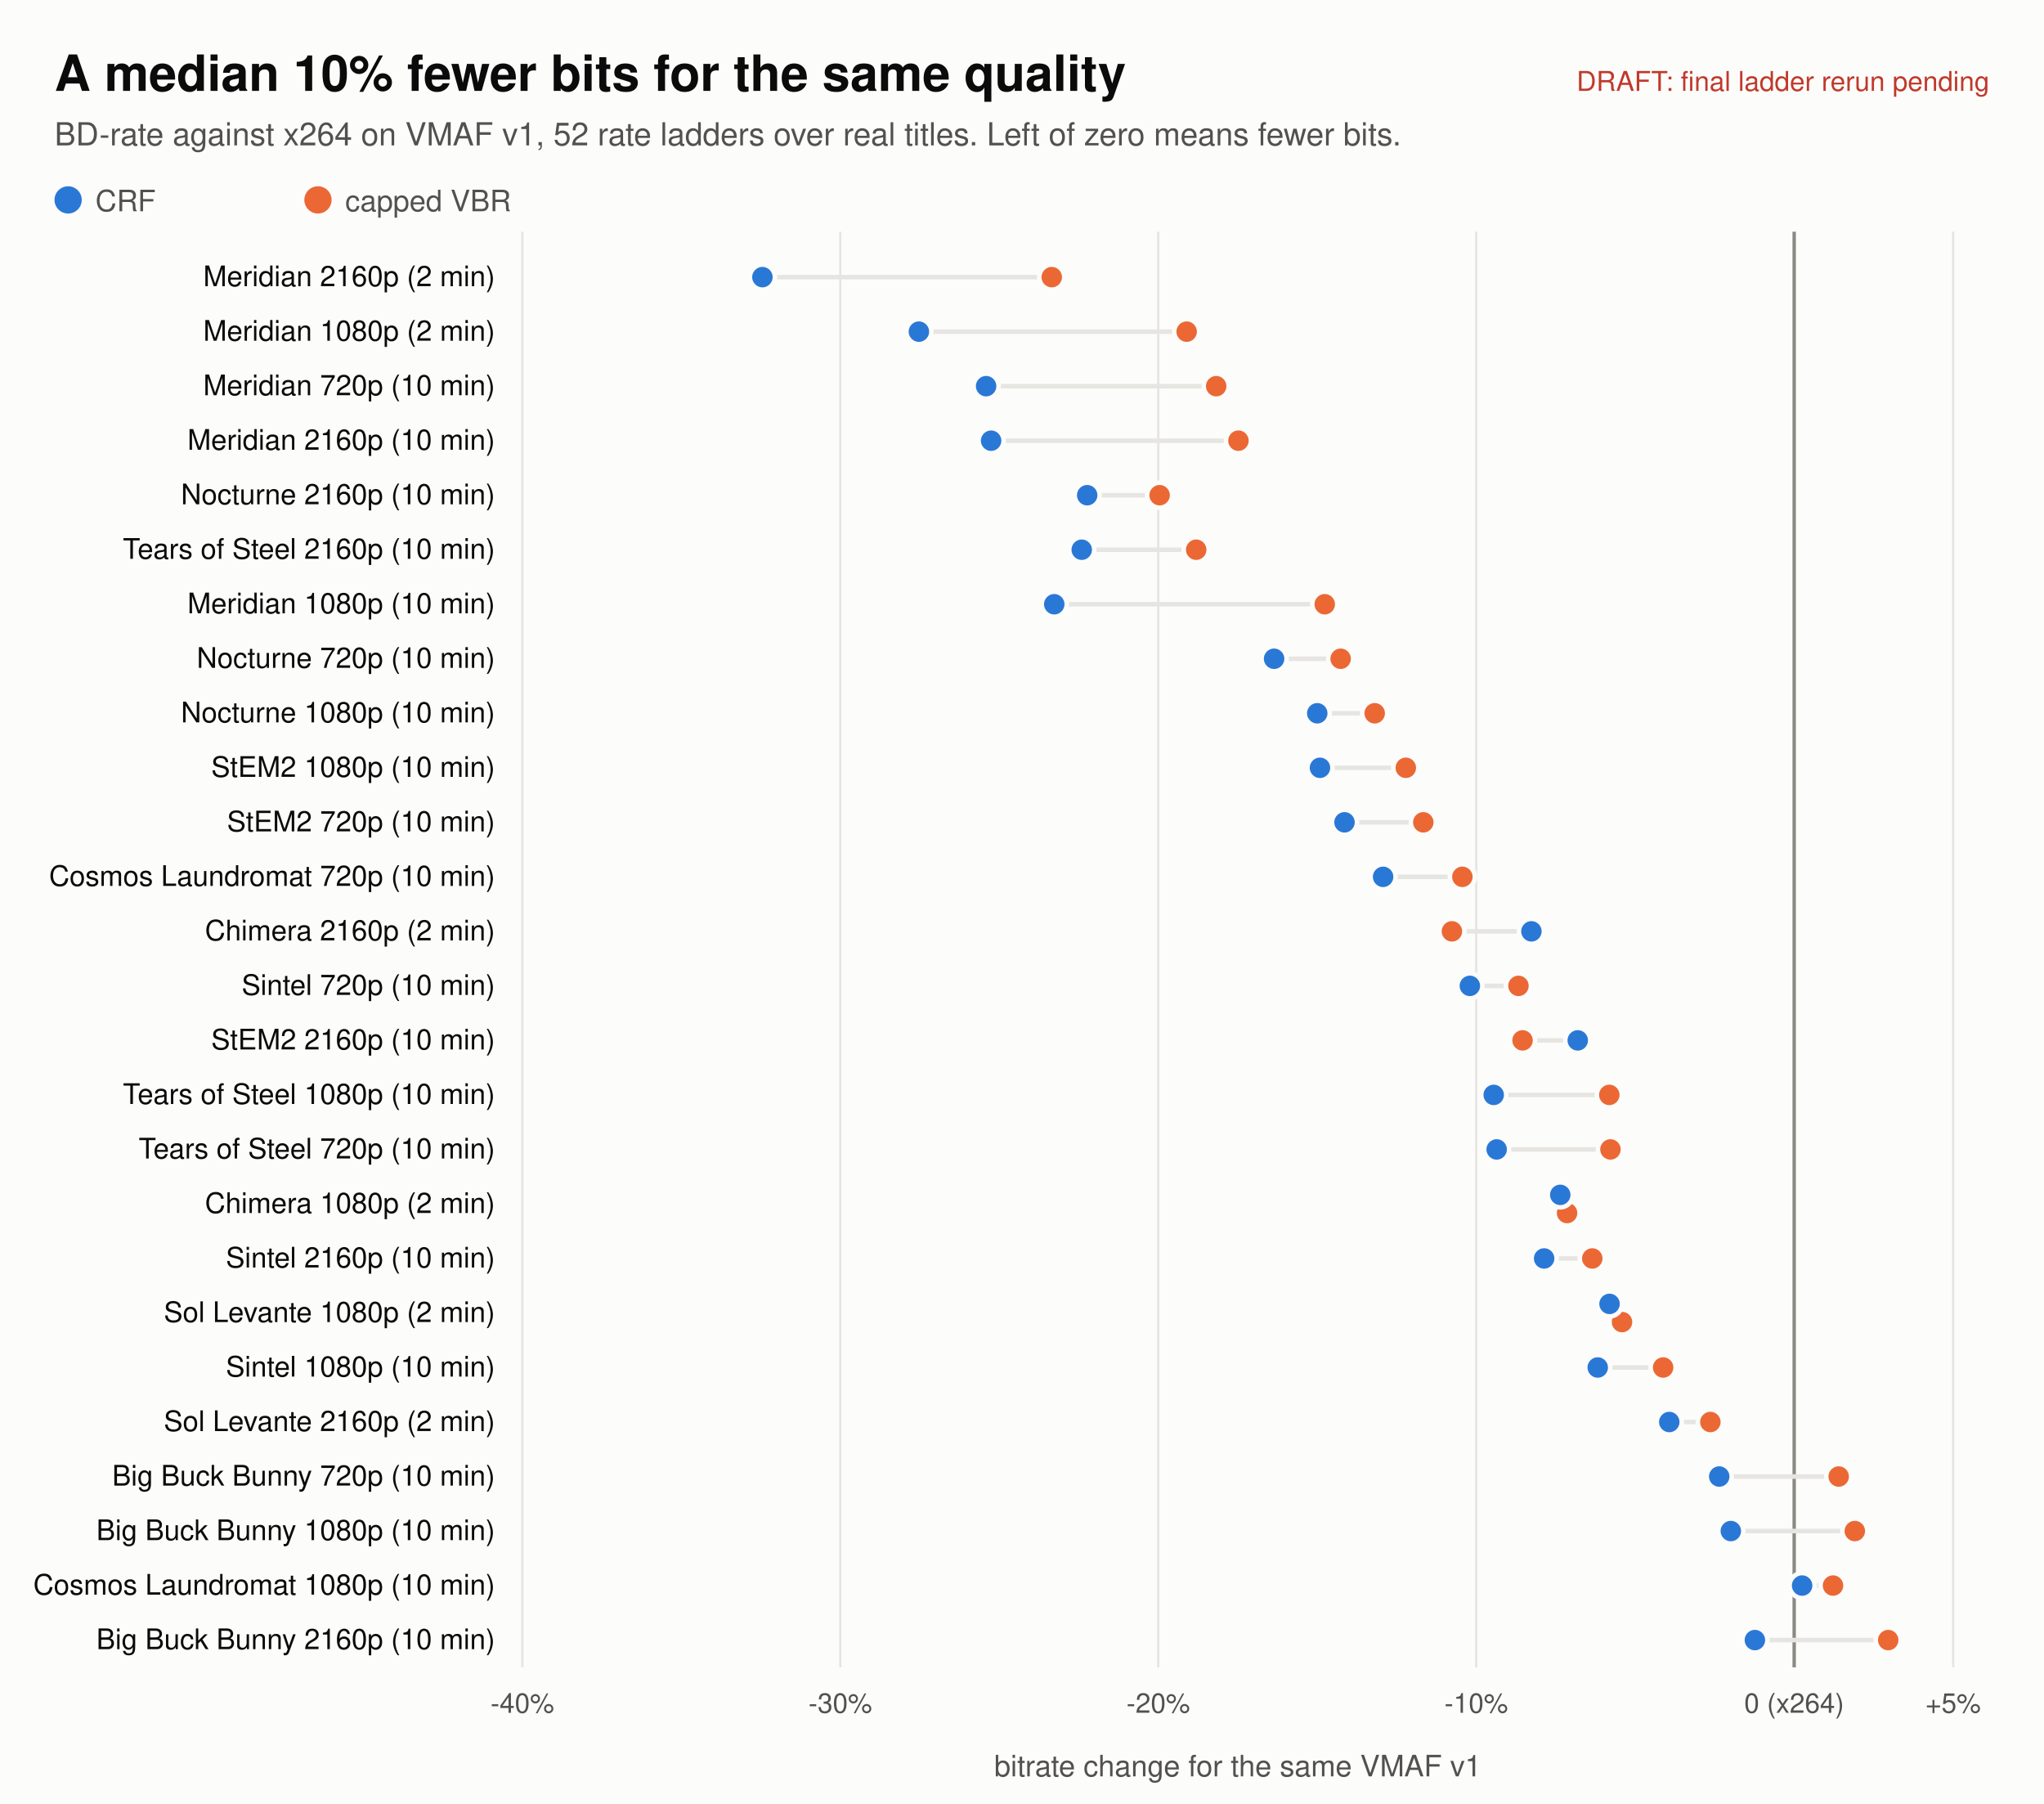
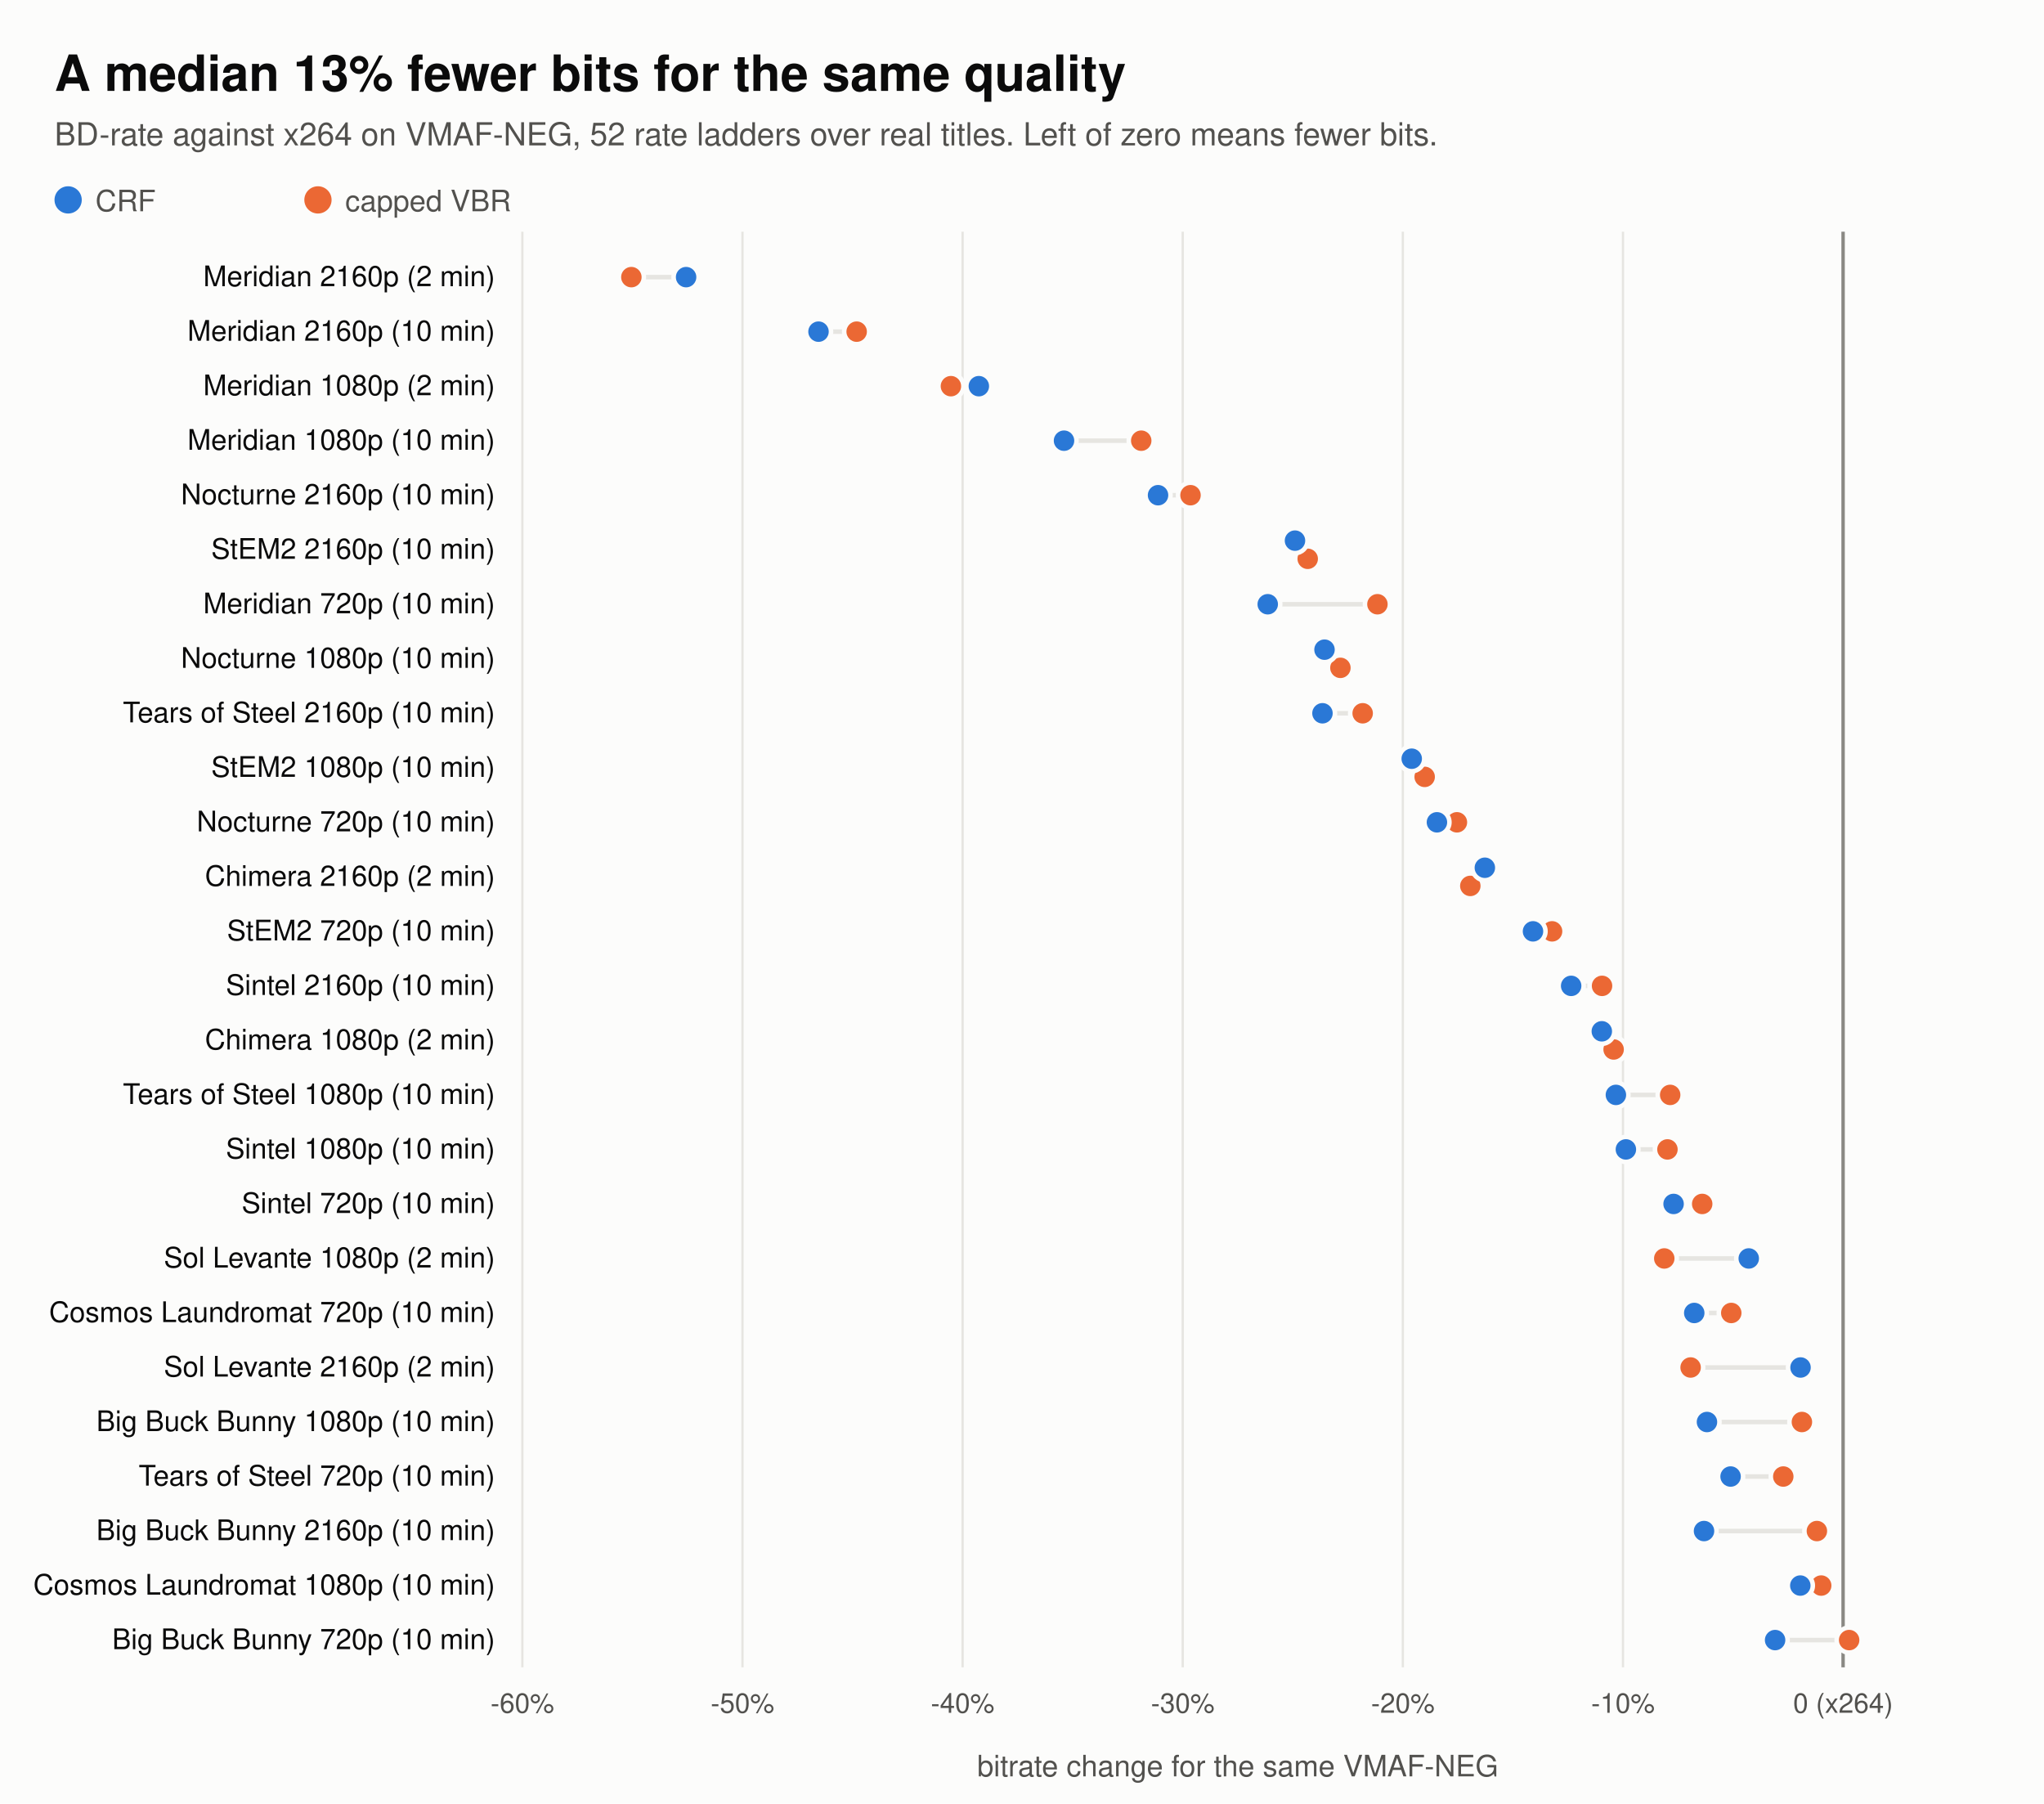
<svg xmlns="http://www.w3.org/2000/svg" width="900" height="794" viewBox="0 0 900 794">
  <rect width="100%" height="100%" fill="#fcfcfb" />
-   <text x="24" y="40" font-family="-apple-system,Helvetica,Arial,sans-serif" font-size="22" fill="#0b0b0b" text-anchor="start" font-weight="600">A median 10% fewer bits for the same quality</text>
-   <text x="24" y="64" font-family="-apple-system,Helvetica,Arial,sans-serif" font-size="14" fill="#52514e" text-anchor="start" font-weight="normal">BD-rate against x264 on VMAF v1, 52 rate ladders over real titles. Left of zero means fewer bits.</text>
-   <text x="876" y="40" font-family="-apple-system,Helvetica,Arial,sans-serif" font-size="12" fill="#c0392b" text-anchor="end" font-weight="normal">DRAFT: final ladder rerun pending</text>
+   <text x="24" y="40" font-family="-apple-system,Helvetica,Arial,sans-serif" font-size="22" fill="#0b0b0b" text-anchor="start" font-weight="600">A median 13% fewer bits for the same quality</text>
+   <text x="24" y="64" font-family="-apple-system,Helvetica,Arial,sans-serif" font-size="14" fill="#52514e" text-anchor="start" font-weight="normal">BD-rate against x264 on VMAF-NEG, 52 rate ladders over real titles. Left of zero means fewer bits.</text>
  <circle cx="30" cy="88" r="6" fill="#2a78d6" />
  <text x="42" y="93" font-family="-apple-system,Helvetica,Arial,sans-serif" font-size="13" fill="#52514e" text-anchor="start" font-weight="normal">CRF</text>
  <circle cx="140" cy="88" r="6" fill="#eb6834" />
  <text x="152" y="93" font-family="-apple-system,Helvetica,Arial,sans-serif" font-size="13" fill="#52514e" text-anchor="start" font-weight="normal">capped VBR</text>
  <line x1="230.0" y1="102" x2="230.0" y2="734" stroke="#e6e5e1" stroke-width="1" />
-   <text x="230.0" y="754" font-family="-apple-system,Helvetica,Arial,sans-serif" font-size="12" fill="#52514e" text-anchor="middle" font-weight="normal">-40%</text>
-   <line x1="370.0" y1="102" x2="370.0" y2="734" stroke="#e6e5e1" stroke-width="1" />
-   <text x="370.0" y="754" font-family="-apple-system,Helvetica,Arial,sans-serif" font-size="12" fill="#52514e" text-anchor="middle" font-weight="normal">-30%</text>
-   <line x1="510.0" y1="102" x2="510.0" y2="734" stroke="#e6e5e1" stroke-width="1" />
-   <text x="510.0" y="754" font-family="-apple-system,Helvetica,Arial,sans-serif" font-size="12" fill="#52514e" text-anchor="middle" font-weight="normal">-20%</text>
-   <line x1="650.0" y1="102" x2="650.0" y2="734" stroke="#e6e5e1" stroke-width="1" />
-   <text x="650.0" y="754" font-family="-apple-system,Helvetica,Arial,sans-serif" font-size="12" fill="#52514e" text-anchor="middle" font-weight="normal">-10%</text>
-   <line x1="790.0" y1="102" x2="790.0" y2="734" stroke="#8a8984" stroke-width="1.5" />
-   <text x="790.0" y="754" font-family="-apple-system,Helvetica,Arial,sans-serif" font-size="12" fill="#52514e" text-anchor="middle" font-weight="normal">0 (x264)</text>
-   <line x1="860.0" y1="102" x2="860.0" y2="734" stroke="#e6e5e1" stroke-width="1" />
-   <text x="860.0" y="754" font-family="-apple-system,Helvetica,Arial,sans-serif" font-size="12" fill="#52514e" text-anchor="middle" font-weight="normal">+5%</text>
-   <text x="545.0" y="782" font-family="-apple-system,Helvetica,Arial,sans-serif" font-size="13" fill="#52514e" text-anchor="middle" font-weight="normal">bitrate change for the same VMAF v1</text>
+   <text x="230.0" y="754" font-family="-apple-system,Helvetica,Arial,sans-serif" font-size="12" fill="#52514e" text-anchor="middle" font-weight="normal">-60%</text>
+   <line x1="326.923" y1="102" x2="326.923" y2="734" stroke="#e6e5e1" stroke-width="1" />
+   <text x="326.923" y="754" font-family="-apple-system,Helvetica,Arial,sans-serif" font-size="12" fill="#52514e" text-anchor="middle" font-weight="normal">-50%</text>
+   <line x1="423.846" y1="102" x2="423.846" y2="734" stroke="#e6e5e1" stroke-width="1" />
+   <text x="423.846" y="754" font-family="-apple-system,Helvetica,Arial,sans-serif" font-size="12" fill="#52514e" text-anchor="middle" font-weight="normal">-40%</text>
+   <line x1="520.769" y1="102" x2="520.769" y2="734" stroke="#e6e5e1" stroke-width="1" />
+   <text x="520.769" y="754" font-family="-apple-system,Helvetica,Arial,sans-serif" font-size="12" fill="#52514e" text-anchor="middle" font-weight="normal">-30%</text>
+   <line x1="617.692" y1="102" x2="617.692" y2="734" stroke="#e6e5e1" stroke-width="1" />
+   <text x="617.692" y="754" font-family="-apple-system,Helvetica,Arial,sans-serif" font-size="12" fill="#52514e" text-anchor="middle" font-weight="normal">-20%</text>
+   <line x1="714.615" y1="102" x2="714.615" y2="734" stroke="#e6e5e1" stroke-width="1" />
+   <text x="714.615" y="754" font-family="-apple-system,Helvetica,Arial,sans-serif" font-size="12" fill="#52514e" text-anchor="middle" font-weight="normal">-10%</text>
+   <line x1="811.538" y1="102" x2="811.538" y2="734" stroke="#8a8984" stroke-width="1.5" />
+   <text x="811.538" y="754" font-family="-apple-system,Helvetica,Arial,sans-serif" font-size="12" fill="#52514e" text-anchor="middle" font-weight="normal">0 (x264)</text>
+   <text x="545.0" y="782" font-family="-apple-system,Helvetica,Arial,sans-serif" font-size="13" fill="#52514e" text-anchor="middle" font-weight="normal">bitrate change for the same VMAF-NEG</text>
  <text x="218" y="126.0" font-family="-apple-system,Helvetica,Arial,sans-serif" font-size="12.5" fill="#0b0b0b" text-anchor="end" font-weight="normal">Meridian 2160p (2 min)</text>
-   <line x1="335.654" y1="122.0" x2="463.085" y2="122.0" stroke="#e6e5e1" stroke-width="2" />
-   <circle cx="463.1" cy="122.0" r="5.5" fill="#eb6834" stroke="#fcfcfb" stroke-width="2" />
-   <circle cx="335.7" cy="122.0" r="5.5" fill="#2a78d6" stroke="#fcfcfb" stroke-width="2" />
-   <text x="218" y="150.0" font-family="-apple-system,Helvetica,Arial,sans-serif" font-size="12.5" fill="#0b0b0b" text-anchor="end" font-weight="normal">Meridian 1080p (2 min)</text>
-   <line x1="404.573" y1="146.0" x2="522.531" y2="146.0" stroke="#e6e5e1" stroke-width="2" />
-   <circle cx="522.5" cy="146.0" r="5.5" fill="#eb6834" stroke="#fcfcfb" stroke-width="2" />
-   <circle cx="404.6" cy="146.0" r="5.5" fill="#2a78d6" stroke="#fcfcfb" stroke-width="2" />
-   <text x="218" y="174.0" font-family="-apple-system,Helvetica,Arial,sans-serif" font-size="12.5" fill="#0b0b0b" text-anchor="end" font-weight="normal">Meridian 720p (10 min)</text>
-   <line x1="434.151" y1="170.0" x2="535.47" y2="170.0" stroke="#e6e5e1" stroke-width="2" />
-   <circle cx="535.5" cy="170.0" r="5.5" fill="#eb6834" stroke="#fcfcfb" stroke-width="2" />
-   <circle cx="434.2" cy="170.0" r="5.5" fill="#2a78d6" stroke="#fcfcfb" stroke-width="2" />
-   <text x="218" y="198.0" font-family="-apple-system,Helvetica,Arial,sans-serif" font-size="12.5" fill="#0b0b0b" text-anchor="end" font-weight="normal">Meridian 2160p (10 min)</text>
-   <line x1="436.352" y1="194.0" x2="545.28" y2="194.0" stroke="#e6e5e1" stroke-width="2" />
-   <circle cx="545.3" cy="194.0" r="5.5" fill="#eb6834" stroke="#fcfcfb" stroke-width="2" />
-   <circle cx="436.4" cy="194.0" r="5.5" fill="#2a78d6" stroke="#fcfcfb" stroke-width="2" />
+   <line x1="277.977" y1="122.0" x2="302.111" y2="122.0" stroke="#e6e5e1" stroke-width="2" />
+   <circle cx="278.0" cy="122.0" r="5.5" fill="#eb6834" stroke="#fcfcfb" stroke-width="2" />
+   <circle cx="302.1" cy="122.0" r="5.5" fill="#2a78d6" stroke="#fcfcfb" stroke-width="2" />
+   <text x="218" y="150.0" font-family="-apple-system,Helvetica,Arial,sans-serif" font-size="12.5" fill="#0b0b0b" text-anchor="end" font-weight="normal">Meridian 2160p (10 min)</text>
+   <line x1="360.362" y1="146.0" x2="377.226" y2="146.0" stroke="#e6e5e1" stroke-width="2" />
+   <circle cx="377.2" cy="146.0" r="5.5" fill="#eb6834" stroke="#fcfcfb" stroke-width="2" />
+   <circle cx="360.4" cy="146.0" r="5.5" fill="#2a78d6" stroke="#fcfcfb" stroke-width="2" />
+   <text x="218" y="174.0" font-family="-apple-system,Helvetica,Arial,sans-serif" font-size="12.5" fill="#0b0b0b" text-anchor="end" font-weight="normal">Meridian 1080p (2 min)</text>
+   <line x1="418.709" y1="170.0" x2="431.018" y2="170.0" stroke="#e6e5e1" stroke-width="2" />
+   <circle cx="418.7" cy="170.0" r="5.5" fill="#eb6834" stroke="#fcfcfb" stroke-width="2" />
+   <circle cx="431.0" cy="170.0" r="5.5" fill="#2a78d6" stroke="#fcfcfb" stroke-width="2" />
+   <text x="218" y="198.0" font-family="-apple-system,Helvetica,Arial,sans-serif" font-size="12.5" fill="#0b0b0b" text-anchor="end" font-weight="normal">Meridian 1080p (10 min)</text>
+   <line x1="468.528" y1="194.0" x2="502.548" y2="194.0" stroke="#e6e5e1" stroke-width="2" />
+   <circle cx="502.5" cy="194.0" r="5.5" fill="#eb6834" stroke="#fcfcfb" stroke-width="2" />
+   <circle cx="468.5" cy="194.0" r="5.5" fill="#2a78d6" stroke="#fcfcfb" stroke-width="2" />
  <text x="218" y="222.0" font-family="-apple-system,Helvetica,Arial,sans-serif" font-size="12.5" fill="#0b0b0b" text-anchor="end" font-weight="normal">Nocturne 2160p (10 min)</text>
-   <line x1="478.658" y1="218.0" x2="510.648" y2="218.0" stroke="#e6e5e1" stroke-width="2" />
-   <circle cx="510.6" cy="218.0" r="5.5" fill="#eb6834" stroke="#fcfcfb" stroke-width="2" />
-   <circle cx="478.7" cy="218.0" r="5.5" fill="#2a78d6" stroke="#fcfcfb" stroke-width="2" />
-   <text x="218" y="246.0" font-family="-apple-system,Helvetica,Arial,sans-serif" font-size="12.5" fill="#0b0b0b" text-anchor="end" font-weight="normal">Tears of Steel 2160p (10 min)</text>
-   <line x1="476.318" y1="242.0" x2="526.656" y2="242.0" stroke="#e6e5e1" stroke-width="2" />
-   <circle cx="526.7" cy="242.0" r="5.5" fill="#eb6834" stroke="#fcfcfb" stroke-width="2" />
-   <circle cx="476.3" cy="242.0" r="5.5" fill="#2a78d6" stroke="#fcfcfb" stroke-width="2" />
-   <text x="218" y="270.0" font-family="-apple-system,Helvetica,Arial,sans-serif" font-size="12.5" fill="#0b0b0b" text-anchor="end" font-weight="normal">Meridian 1080p (10 min)</text>
-   <line x1="464.163" y1="266.0" x2="583.264" y2="266.0" stroke="#e6e5e1" stroke-width="2" />
-   <circle cx="583.3" cy="266.0" r="5.5" fill="#eb6834" stroke="#fcfcfb" stroke-width="2" />
-   <circle cx="464.2" cy="266.0" r="5.5" fill="#2a78d6" stroke="#fcfcfb" stroke-width="2" />
-   <text x="218" y="294.0" font-family="-apple-system,Helvetica,Arial,sans-serif" font-size="12.5" fill="#0b0b0b" text-anchor="end" font-weight="normal">Nocturne 720p (10 min)</text>
-   <line x1="561.002" y1="290.0" x2="590.347" y2="290.0" stroke="#e6e5e1" stroke-width="2" />
-   <circle cx="590.3" cy="290.0" r="5.5" fill="#eb6834" stroke="#fcfcfb" stroke-width="2" />
-   <circle cx="561.0" cy="290.0" r="5.5" fill="#2a78d6" stroke="#fcfcfb" stroke-width="2" />
-   <text x="218" y="318.0" font-family="-apple-system,Helvetica,Arial,sans-serif" font-size="12.5" fill="#0b0b0b" text-anchor="end" font-weight="normal">Nocturne 1080p (10 min)</text>
-   <line x1="580.03" y1="314.0" x2="605.315" y2="314.0" stroke="#e6e5e1" stroke-width="2" />
-   <circle cx="605.3" cy="314.0" r="5.5" fill="#eb6834" stroke="#fcfcfb" stroke-width="2" />
-   <circle cx="580.0" cy="314.0" r="5.5" fill="#2a78d6" stroke="#fcfcfb" stroke-width="2" />
+   <line x1="509.914" y1="218.0" x2="524.162" y2="218.0" stroke="#e6e5e1" stroke-width="2" />
+   <circle cx="524.2" cy="218.0" r="5.5" fill="#eb6834" stroke="#fcfcfb" stroke-width="2" />
+   <circle cx="509.9" cy="218.0" r="5.5" fill="#2a78d6" stroke="#fcfcfb" stroke-width="2" />
+   <text x="218" y="246.0" font-family="-apple-system,Helvetica,Arial,sans-serif" font-size="12.5" fill="#0b0b0b" text-anchor="end" font-weight="normal">StEM2 2160p (10 min)</text>
+   <line x1="570.2" y1="242.0" x2="575.822" y2="242.0" stroke="#e6e5e1" stroke-width="2" />
+   <circle cx="575.8" cy="246.0" r="5.5" fill="#eb6834" stroke="#fcfcfb" stroke-width="2" />
+   <circle cx="570.2" cy="238.0" r="5.5" fill="#2a78d6" stroke="#fcfcfb" stroke-width="2" />
+   <text x="218" y="270.0" font-family="-apple-system,Helvetica,Arial,sans-serif" font-size="12.5" fill="#0b0b0b" text-anchor="end" font-weight="normal">Meridian 720p (10 min)</text>
+   <line x1="558.182" y1="266.0" x2="606.546" y2="266.0" stroke="#e6e5e1" stroke-width="2" />
+   <circle cx="606.5" cy="266.0" r="5.5" fill="#eb6834" stroke="#fcfcfb" stroke-width="2" />
+   <circle cx="558.2" cy="266.0" r="5.5" fill="#2a78d6" stroke="#fcfcfb" stroke-width="2" />
+   <text x="218" y="294.0" font-family="-apple-system,Helvetica,Arial,sans-serif" font-size="12.5" fill="#0b0b0b" text-anchor="end" font-weight="normal">Nocturne 1080p (10 min)</text>
+   <line x1="583.188" y1="290.0" x2="590.166" y2="290.0" stroke="#e6e5e1" stroke-width="2" />
+   <circle cx="590.2" cy="294.0" r="5.5" fill="#eb6834" stroke="#fcfcfb" stroke-width="2" />
+   <circle cx="583.2" cy="286.0" r="5.5" fill="#2a78d6" stroke="#fcfcfb" stroke-width="2" />
+   <text x="218" y="318.0" font-family="-apple-system,Helvetica,Arial,sans-serif" font-size="12.5" fill="#0b0b0b" text-anchor="end" font-weight="normal">Tears of Steel 2160p (10 min)</text>
+   <line x1="582.315" y1="314.0" x2="599.955" y2="314.0" stroke="#e6e5e1" stroke-width="2" />
+   <circle cx="600.0" cy="314.0" r="5.5" fill="#eb6834" stroke="#fcfcfb" stroke-width="2" />
+   <circle cx="582.3" cy="314.0" r="5.5" fill="#2a78d6" stroke="#fcfcfb" stroke-width="2" />
  <text x="218" y="342.0" font-family="-apple-system,Helvetica,Arial,sans-serif" font-size="12.5" fill="#0b0b0b" text-anchor="end" font-weight="normal">StEM2 1080p (10 min)</text>
-   <line x1="581.211" y1="338.0" x2="618.978" y2="338.0" stroke="#e6e5e1" stroke-width="2" />
-   <circle cx="619.0" cy="338.0" r="5.5" fill="#eb6834" stroke="#fcfcfb" stroke-width="2" />
-   <circle cx="581.2" cy="338.0" r="5.5" fill="#2a78d6" stroke="#fcfcfb" stroke-width="2" />
-   <text x="218" y="366.0" font-family="-apple-system,Helvetica,Arial,sans-serif" font-size="12.5" fill="#0b0b0b" text-anchor="end" font-weight="normal">StEM2 720p (10 min)</text>
-   <line x1="592.046" y1="362.0" x2="626.678" y2="362.0" stroke="#e6e5e1" stroke-width="2" />
-   <circle cx="626.7" cy="362.0" r="5.5" fill="#eb6834" stroke="#fcfcfb" stroke-width="2" />
-   <circle cx="592.0" cy="362.0" r="5.5" fill="#2a78d6" stroke="#fcfcfb" stroke-width="2" />
-   <text x="218" y="390.0" font-family="-apple-system,Helvetica,Arial,sans-serif" font-size="12.5" fill="#0b0b0b" text-anchor="end" font-weight="normal">Cosmos Laundromat 720p (10 min)</text>
-   <line x1="608.967" y1="386.0" x2="643.88" y2="386.0" stroke="#e6e5e1" stroke-width="2" />
-   <circle cx="643.9" cy="386.0" r="5.5" fill="#eb6834" stroke="#fcfcfb" stroke-width="2" />
-   <circle cx="609.0" cy="386.0" r="5.5" fill="#2a78d6" stroke="#fcfcfb" stroke-width="2" />
-   <text x="218" y="414.0" font-family="-apple-system,Helvetica,Arial,sans-serif" font-size="12.5" fill="#0b0b0b" text-anchor="end" font-weight="normal">Chimera 2160p (2 min)</text>
-   <line x1="639.309" y1="410.0" x2="674.341" y2="410.0" stroke="#e6e5e1" stroke-width="2" />
-   <circle cx="639.3" cy="410.0" r="5.5" fill="#eb6834" stroke="#fcfcfb" stroke-width="2" />
-   <circle cx="674.3" cy="410.0" r="5.5" fill="#2a78d6" stroke="#fcfcfb" stroke-width="2" />
-   <text x="218" y="438.0" font-family="-apple-system,Helvetica,Arial,sans-serif" font-size="12.5" fill="#0b0b0b" text-anchor="end" font-weight="normal">Sintel 720p (10 min)</text>
-   <line x1="647.222" y1="434.0" x2="668.635" y2="434.0" stroke="#e6e5e1" stroke-width="2" />
-   <circle cx="668.6" cy="434.0" r="5.5" fill="#eb6834" stroke="#fcfcfb" stroke-width="2" />
-   <circle cx="647.2" cy="434.0" r="5.5" fill="#2a78d6" stroke="#fcfcfb" stroke-width="2" />
-   <text x="218" y="462.0" font-family="-apple-system,Helvetica,Arial,sans-serif" font-size="12.5" fill="#0b0b0b" text-anchor="end" font-weight="normal">StEM2 2160p (10 min)</text>
-   <line x1="670.39" y1="458.0" x2="694.703" y2="458.0" stroke="#e6e5e1" stroke-width="2" />
-   <circle cx="670.4" cy="458.0" r="5.5" fill="#eb6834" stroke="#fcfcfb" stroke-width="2" />
-   <circle cx="694.7" cy="458.0" r="5.5" fill="#2a78d6" stroke="#fcfcfb" stroke-width="2" />
+   <line x1="621.569" y1="338.0" x2="627.288" y2="338.0" stroke="#e6e5e1" stroke-width="2" />
+   <circle cx="627.3" cy="342.0" r="5.5" fill="#eb6834" stroke="#fcfcfb" stroke-width="2" />
+   <circle cx="621.6" cy="334.0" r="5.5" fill="#2a78d6" stroke="#fcfcfb" stroke-width="2" />
+   <text x="218" y="366.0" font-family="-apple-system,Helvetica,Arial,sans-serif" font-size="12.5" fill="#0b0b0b" text-anchor="end" font-weight="normal">Nocturne 720p (10 min)</text>
+   <line x1="632.715" y1="362.0" x2="641.535" y2="362.0" stroke="#e6e5e1" stroke-width="2" />
+   <circle cx="641.5" cy="362.0" r="5.5" fill="#eb6834" stroke="#fcfcfb" stroke-width="2" />
+   <circle cx="632.7" cy="362.0" r="5.5" fill="#2a78d6" stroke="#fcfcfb" stroke-width="2" />
+   <text x="218" y="390.0" font-family="-apple-system,Helvetica,Arial,sans-serif" font-size="12.5" fill="#0b0b0b" text-anchor="end" font-weight="normal">Chimera 2160p (2 min)</text>
+   <line x1="647.351" y1="386.0" x2="653.845" y2="386.0" stroke="#e6e5e1" stroke-width="2" />
+   <circle cx="647.4" cy="390.0" r="5.5" fill="#eb6834" stroke="#fcfcfb" stroke-width="2" />
+   <circle cx="653.8" cy="382.0" r="5.5" fill="#2a78d6" stroke="#fcfcfb" stroke-width="2" />
+   <text x="218" y="414.0" font-family="-apple-system,Helvetica,Arial,sans-serif" font-size="12.5" fill="#0b0b0b" text-anchor="end" font-weight="normal">StEM2 720p (10 min)</text>
+   <line x1="674.974" y1="410.0" x2="683.406" y2="410.0" stroke="#e6e5e1" stroke-width="2" />
+   <circle cx="683.4" cy="410.0" r="5.5" fill="#eb6834" stroke="#fcfcfb" stroke-width="2" />
+   <circle cx="675.0" cy="410.0" r="5.5" fill="#2a78d6" stroke="#fcfcfb" stroke-width="2" />
+   <text x="218" y="438.0" font-family="-apple-system,Helvetica,Arial,sans-serif" font-size="12.5" fill="#0b0b0b" text-anchor="end" font-weight="normal">Sintel 2160p (10 min)</text>
+   <line x1="691.838" y1="434.0" x2="705.408" y2="434.0" stroke="#e6e5e1" stroke-width="2" />
+   <circle cx="705.4" cy="434.0" r="5.5" fill="#eb6834" stroke="#fcfcfb" stroke-width="2" />
+   <circle cx="691.8" cy="434.0" r="5.5" fill="#2a78d6" stroke="#fcfcfb" stroke-width="2" />
+   <text x="218" y="462.0" font-family="-apple-system,Helvetica,Arial,sans-serif" font-size="12.5" fill="#0b0b0b" text-anchor="end" font-weight="normal">Chimera 1080p (2 min)</text>
+   <line x1="705.311" y1="458.0" x2="710.545" y2="458.0" stroke="#e6e5e1" stroke-width="2" />
+   <circle cx="710.5" cy="462.0" r="5.5" fill="#eb6834" stroke="#fcfcfb" stroke-width="2" />
+   <circle cx="705.3" cy="454.0" r="5.5" fill="#2a78d6" stroke="#fcfcfb" stroke-width="2" />
  <text x="218" y="486.0" font-family="-apple-system,Helvetica,Arial,sans-serif" font-size="12.5" fill="#0b0b0b" text-anchor="end" font-weight="normal">Tears of Steel 1080p (10 min)</text>
-   <line x1="657.692" y1="482.0" x2="708.636" y2="482.0" stroke="#e6e5e1" stroke-width="2" />
-   <circle cx="708.6" cy="482.0" r="5.5" fill="#eb6834" stroke="#fcfcfb" stroke-width="2" />
-   <circle cx="657.7" cy="482.0" r="5.5" fill="#2a78d6" stroke="#fcfcfb" stroke-width="2" />
-   <text x="218" y="510.0" font-family="-apple-system,Helvetica,Arial,sans-serif" font-size="12.5" fill="#0b0b0b" text-anchor="end" font-weight="normal">Tears of Steel 720p (10 min)</text>
-   <line x1="658.962" y1="506.0" x2="709.108" y2="506.0" stroke="#e6e5e1" stroke-width="2" />
-   <circle cx="709.1" cy="506.0" r="5.5" fill="#eb6834" stroke="#fcfcfb" stroke-width="2" />
-   <circle cx="659.0" cy="506.0" r="5.5" fill="#2a78d6" stroke="#fcfcfb" stroke-width="2" />
-   <text x="218" y="534.0" font-family="-apple-system,Helvetica,Arial,sans-serif" font-size="12.5" fill="#0b0b0b" text-anchor="end" font-weight="normal">Chimera 1080p (2 min)</text>
-   <line x1="686.977" y1="530.0" x2="690.022" y2="530.0" stroke="#e6e5e1" stroke-width="2" />
-   <circle cx="690.0" cy="534.0" r="5.5" fill="#eb6834" stroke="#fcfcfb" stroke-width="2" />
-   <circle cx="687.0" cy="526.0" r="5.5" fill="#2a78d6" stroke="#fcfcfb" stroke-width="2" />
-   <text x="218" y="558.0" font-family="-apple-system,Helvetica,Arial,sans-serif" font-size="12.5" fill="#0b0b0b" text-anchor="end" font-weight="normal">Sintel 2160p (10 min)</text>
-   <line x1="679.87" y1="554.0" x2="701.118" y2="554.0" stroke="#e6e5e1" stroke-width="2" />
-   <circle cx="701.1" cy="554.0" r="5.5" fill="#eb6834" stroke="#fcfcfb" stroke-width="2" />
-   <circle cx="679.9" cy="554.0" r="5.5" fill="#2a78d6" stroke="#fcfcfb" stroke-width="2" />
-   <text x="218" y="582.0" font-family="-apple-system,Helvetica,Arial,sans-serif" font-size="12.5" fill="#0b0b0b" text-anchor="end" font-weight="normal">Sol Levante 1080p (2 min)</text>
-   <line x1="708.66" y1="578.0" x2="714.229" y2="578.0" stroke="#e6e5e1" stroke-width="2" />
-   <circle cx="714.2" cy="582.0" r="5.5" fill="#eb6834" stroke="#fcfcfb" stroke-width="2" />
-   <circle cx="708.7" cy="574.0" r="5.5" fill="#2a78d6" stroke="#fcfcfb" stroke-width="2" />
-   <text x="218" y="606.0" font-family="-apple-system,Helvetica,Arial,sans-serif" font-size="12.5" fill="#0b0b0b" text-anchor="end" font-weight="normal">Sintel 1080p (10 min)</text>
-   <line x1="703.549" y1="602.0" x2="732.328" y2="602.0" stroke="#e6e5e1" stroke-width="2" />
-   <circle cx="732.3" cy="602.0" r="5.5" fill="#eb6834" stroke="#fcfcfb" stroke-width="2" />
-   <circle cx="703.5" cy="602.0" r="5.5" fill="#2a78d6" stroke="#fcfcfb" stroke-width="2" />
-   <text x="218" y="630.0" font-family="-apple-system,Helvetica,Arial,sans-serif" font-size="12.5" fill="#0b0b0b" text-anchor="end" font-weight="normal">Sol Levante 2160p (2 min)</text>
-   <line x1="734.96" y1="626.0" x2="753.066" y2="626.0" stroke="#e6e5e1" stroke-width="2" />
-   <circle cx="753.1" cy="626.0" r="5.5" fill="#eb6834" stroke="#fcfcfb" stroke-width="2" />
-   <circle cx="735.0" cy="626.0" r="5.5" fill="#2a78d6" stroke="#fcfcfb" stroke-width="2" />
-   <text x="218" y="654.0" font-family="-apple-system,Helvetica,Arial,sans-serif" font-size="12.5" fill="#0b0b0b" text-anchor="end" font-weight="normal">Big Buck Bunny 720p (10 min)</text>
-   <line x1="757.044" y1="650.0" x2="809.606" y2="650.0" stroke="#e6e5e1" stroke-width="2" />
-   <circle cx="809.6" cy="650.0" r="5.5" fill="#eb6834" stroke="#fcfcfb" stroke-width="2" />
-   <circle cx="757.0" cy="650.0" r="5.5" fill="#2a78d6" stroke="#fcfcfb" stroke-width="2" />
-   <text x="218" y="678.0" font-family="-apple-system,Helvetica,Arial,sans-serif" font-size="12.5" fill="#0b0b0b" text-anchor="end" font-weight="normal">Big Buck Bunny 1080p (10 min)</text>
-   <line x1="762.118" y1="674.0" x2="816.662" y2="674.0" stroke="#e6e5e1" stroke-width="2" />
-   <circle cx="816.7" cy="674.0" r="5.5" fill="#eb6834" stroke="#fcfcfb" stroke-width="2" />
-   <circle cx="762.1" cy="674.0" r="5.5" fill="#2a78d6" stroke="#fcfcfb" stroke-width="2" />
+   <line x1="711.514" y1="482.0" x2="735.357" y2="482.0" stroke="#e6e5e1" stroke-width="2" />
+   <circle cx="735.4" cy="482.0" r="5.5" fill="#eb6834" stroke="#fcfcfb" stroke-width="2" />
+   <circle cx="711.5" cy="482.0" r="5.5" fill="#2a78d6" stroke="#fcfcfb" stroke-width="2" />
+   <text x="218" y="510.0" font-family="-apple-system,Helvetica,Arial,sans-serif" font-size="12.5" fill="#0b0b0b" text-anchor="end" font-weight="normal">Sintel 1080p (10 min)</text>
+   <line x1="715.875" y1="506.0" x2="734.194" y2="506.0" stroke="#e6e5e1" stroke-width="2" />
+   <circle cx="734.2" cy="506.0" r="5.5" fill="#eb6834" stroke="#fcfcfb" stroke-width="2" />
+   <circle cx="715.9" cy="506.0" r="5.5" fill="#2a78d6" stroke="#fcfcfb" stroke-width="2" />
+   <text x="218" y="534.0" font-family="-apple-system,Helvetica,Arial,sans-serif" font-size="12.5" fill="#0b0b0b" text-anchor="end" font-weight="normal">Sintel 720p (10 min)</text>
+   <line x1="736.908" y1="530.0" x2="749.508" y2="530.0" stroke="#e6e5e1" stroke-width="2" />
+   <circle cx="749.5" cy="530.0" r="5.5" fill="#eb6834" stroke="#fcfcfb" stroke-width="2" />
+   <circle cx="736.9" cy="530.0" r="5.5" fill="#2a78d6" stroke="#fcfcfb" stroke-width="2" />
+   <text x="218" y="558.0" font-family="-apple-system,Helvetica,Arial,sans-serif" font-size="12.5" fill="#0b0b0b" text-anchor="end" font-weight="normal">Sol Levante 1080p (2 min)</text>
+   <line x1="732.837" y1="554.0" x2="769.958" y2="554.0" stroke="#e6e5e1" stroke-width="2" />
+   <circle cx="732.8" cy="554.0" r="5.5" fill="#eb6834" stroke="#fcfcfb" stroke-width="2" />
+   <circle cx="770.0" cy="554.0" r="5.5" fill="#2a78d6" stroke="#fcfcfb" stroke-width="2" />
+   <text x="218" y="582.0" font-family="-apple-system,Helvetica,Arial,sans-serif" font-size="12.5" fill="#0b0b0b" text-anchor="end" font-weight="normal">Cosmos Laundromat 720p (10 min)</text>
+   <line x1="746.018" y1="578.0" x2="762.302" y2="578.0" stroke="#e6e5e1" stroke-width="2" />
+   <circle cx="762.3" cy="578.0" r="5.5" fill="#eb6834" stroke="#fcfcfb" stroke-width="2" />
+   <circle cx="746.0" cy="578.0" r="5.5" fill="#2a78d6" stroke="#fcfcfb" stroke-width="2" />
+   <text x="218" y="606.0" font-family="-apple-system,Helvetica,Arial,sans-serif" font-size="12.5" fill="#0b0b0b" text-anchor="end" font-weight="normal">Sol Levante 2160p (2 min)</text>
+   <line x1="744.371" y1="602.0" x2="792.832" y2="602.0" stroke="#e6e5e1" stroke-width="2" />
+   <circle cx="744.4" cy="602.0" r="5.5" fill="#eb6834" stroke="#fcfcfb" stroke-width="2" />
+   <circle cx="792.8" cy="602.0" r="5.5" fill="#2a78d6" stroke="#fcfcfb" stroke-width="2" />
+   <text x="218" y="630.0" font-family="-apple-system,Helvetica,Arial,sans-serif" font-size="12.5" fill="#0b0b0b" text-anchor="end" font-weight="normal">Big Buck Bunny 1080p (10 min)</text>
+   <line x1="751.64" y1="626.0" x2="793.414" y2="626.0" stroke="#e6e5e1" stroke-width="2" />
+   <circle cx="793.4" cy="626.0" r="5.5" fill="#eb6834" stroke="#fcfcfb" stroke-width="2" />
+   <circle cx="751.6" cy="626.0" r="5.5" fill="#2a78d6" stroke="#fcfcfb" stroke-width="2" />
+   <text x="218" y="654.0" font-family="-apple-system,Helvetica,Arial,sans-serif" font-size="12.5" fill="#0b0b0b" text-anchor="end" font-weight="normal">Tears of Steel 720p (10 min)</text>
+   <line x1="762.011" y1="650.0" x2="785.175" y2="650.0" stroke="#e6e5e1" stroke-width="2" />
+   <circle cx="785.2" cy="650.0" r="5.5" fill="#eb6834" stroke="#fcfcfb" stroke-width="2" />
+   <circle cx="762.0" cy="650.0" r="5.5" fill="#2a78d6" stroke="#fcfcfb" stroke-width="2" />
+   <text x="218" y="678.0" font-family="-apple-system,Helvetica,Arial,sans-serif" font-size="12.5" fill="#0b0b0b" text-anchor="end" font-weight="normal">Big Buck Bunny 2160p (10 min)</text>
+   <line x1="750.283" y1="674.0" x2="800.005" y2="674.0" stroke="#e6e5e1" stroke-width="2" />
+   <circle cx="800.0" cy="674.0" r="5.5" fill="#eb6834" stroke="#fcfcfb" stroke-width="2" />
+   <circle cx="750.3" cy="674.0" r="5.5" fill="#2a78d6" stroke="#fcfcfb" stroke-width="2" />
  <text x="218" y="702.0" font-family="-apple-system,Helvetica,Arial,sans-serif" font-size="12.5" fill="#0b0b0b" text-anchor="end" font-weight="normal">Cosmos Laundromat 1080p (10 min)</text>
-   <line x1="793.451" y1="698.0" x2="807.097" y2="698.0" stroke="#e6e5e1" stroke-width="2" />
-   <circle cx="807.1" cy="698.0" r="5.5" fill="#eb6834" stroke="#fcfcfb" stroke-width="2" />
-   <circle cx="793.5" cy="698.0" r="5.5" fill="#2a78d6" stroke="#fcfcfb" stroke-width="2" />
-   <text x="218" y="726.0" font-family="-apple-system,Helvetica,Arial,sans-serif" font-size="12.5" fill="#0b0b0b" text-anchor="end" font-weight="normal">Big Buck Bunny 2160p (10 min)</text>
-   <line x1="772.733" y1="722.0" x2="831.407" y2="722.0" stroke="#e6e5e1" stroke-width="2" />
-   <circle cx="831.4" cy="722.0" r="5.5" fill="#eb6834" stroke="#fcfcfb" stroke-width="2" />
-   <circle cx="772.7" cy="722.0" r="5.5" fill="#2a78d6" stroke="#fcfcfb" stroke-width="2" />
+   <line x1="792.735" y1="698.0" x2="801.943" y2="698.0" stroke="#e6e5e1" stroke-width="2" />
+   <circle cx="801.9" cy="698.0" r="5.5" fill="#eb6834" stroke="#fcfcfb" stroke-width="2" />
+   <circle cx="792.7" cy="698.0" r="5.5" fill="#2a78d6" stroke="#fcfcfb" stroke-width="2" />
+   <text x="218" y="726.0" font-family="-apple-system,Helvetica,Arial,sans-serif" font-size="12.5" fill="#0b0b0b" text-anchor="end" font-weight="normal">Big Buck Bunny 720p (10 min)</text>
+   <line x1="781.589" y1="722.0" x2="814.155" y2="722.0" stroke="#e6e5e1" stroke-width="2" />
+   <circle cx="814.2" cy="722.0" r="5.5" fill="#eb6834" stroke="#fcfcfb" stroke-width="2" />
+   <circle cx="781.6" cy="722.0" r="5.5" fill="#2a78d6" stroke="#fcfcfb" stroke-width="2" />
</svg>
